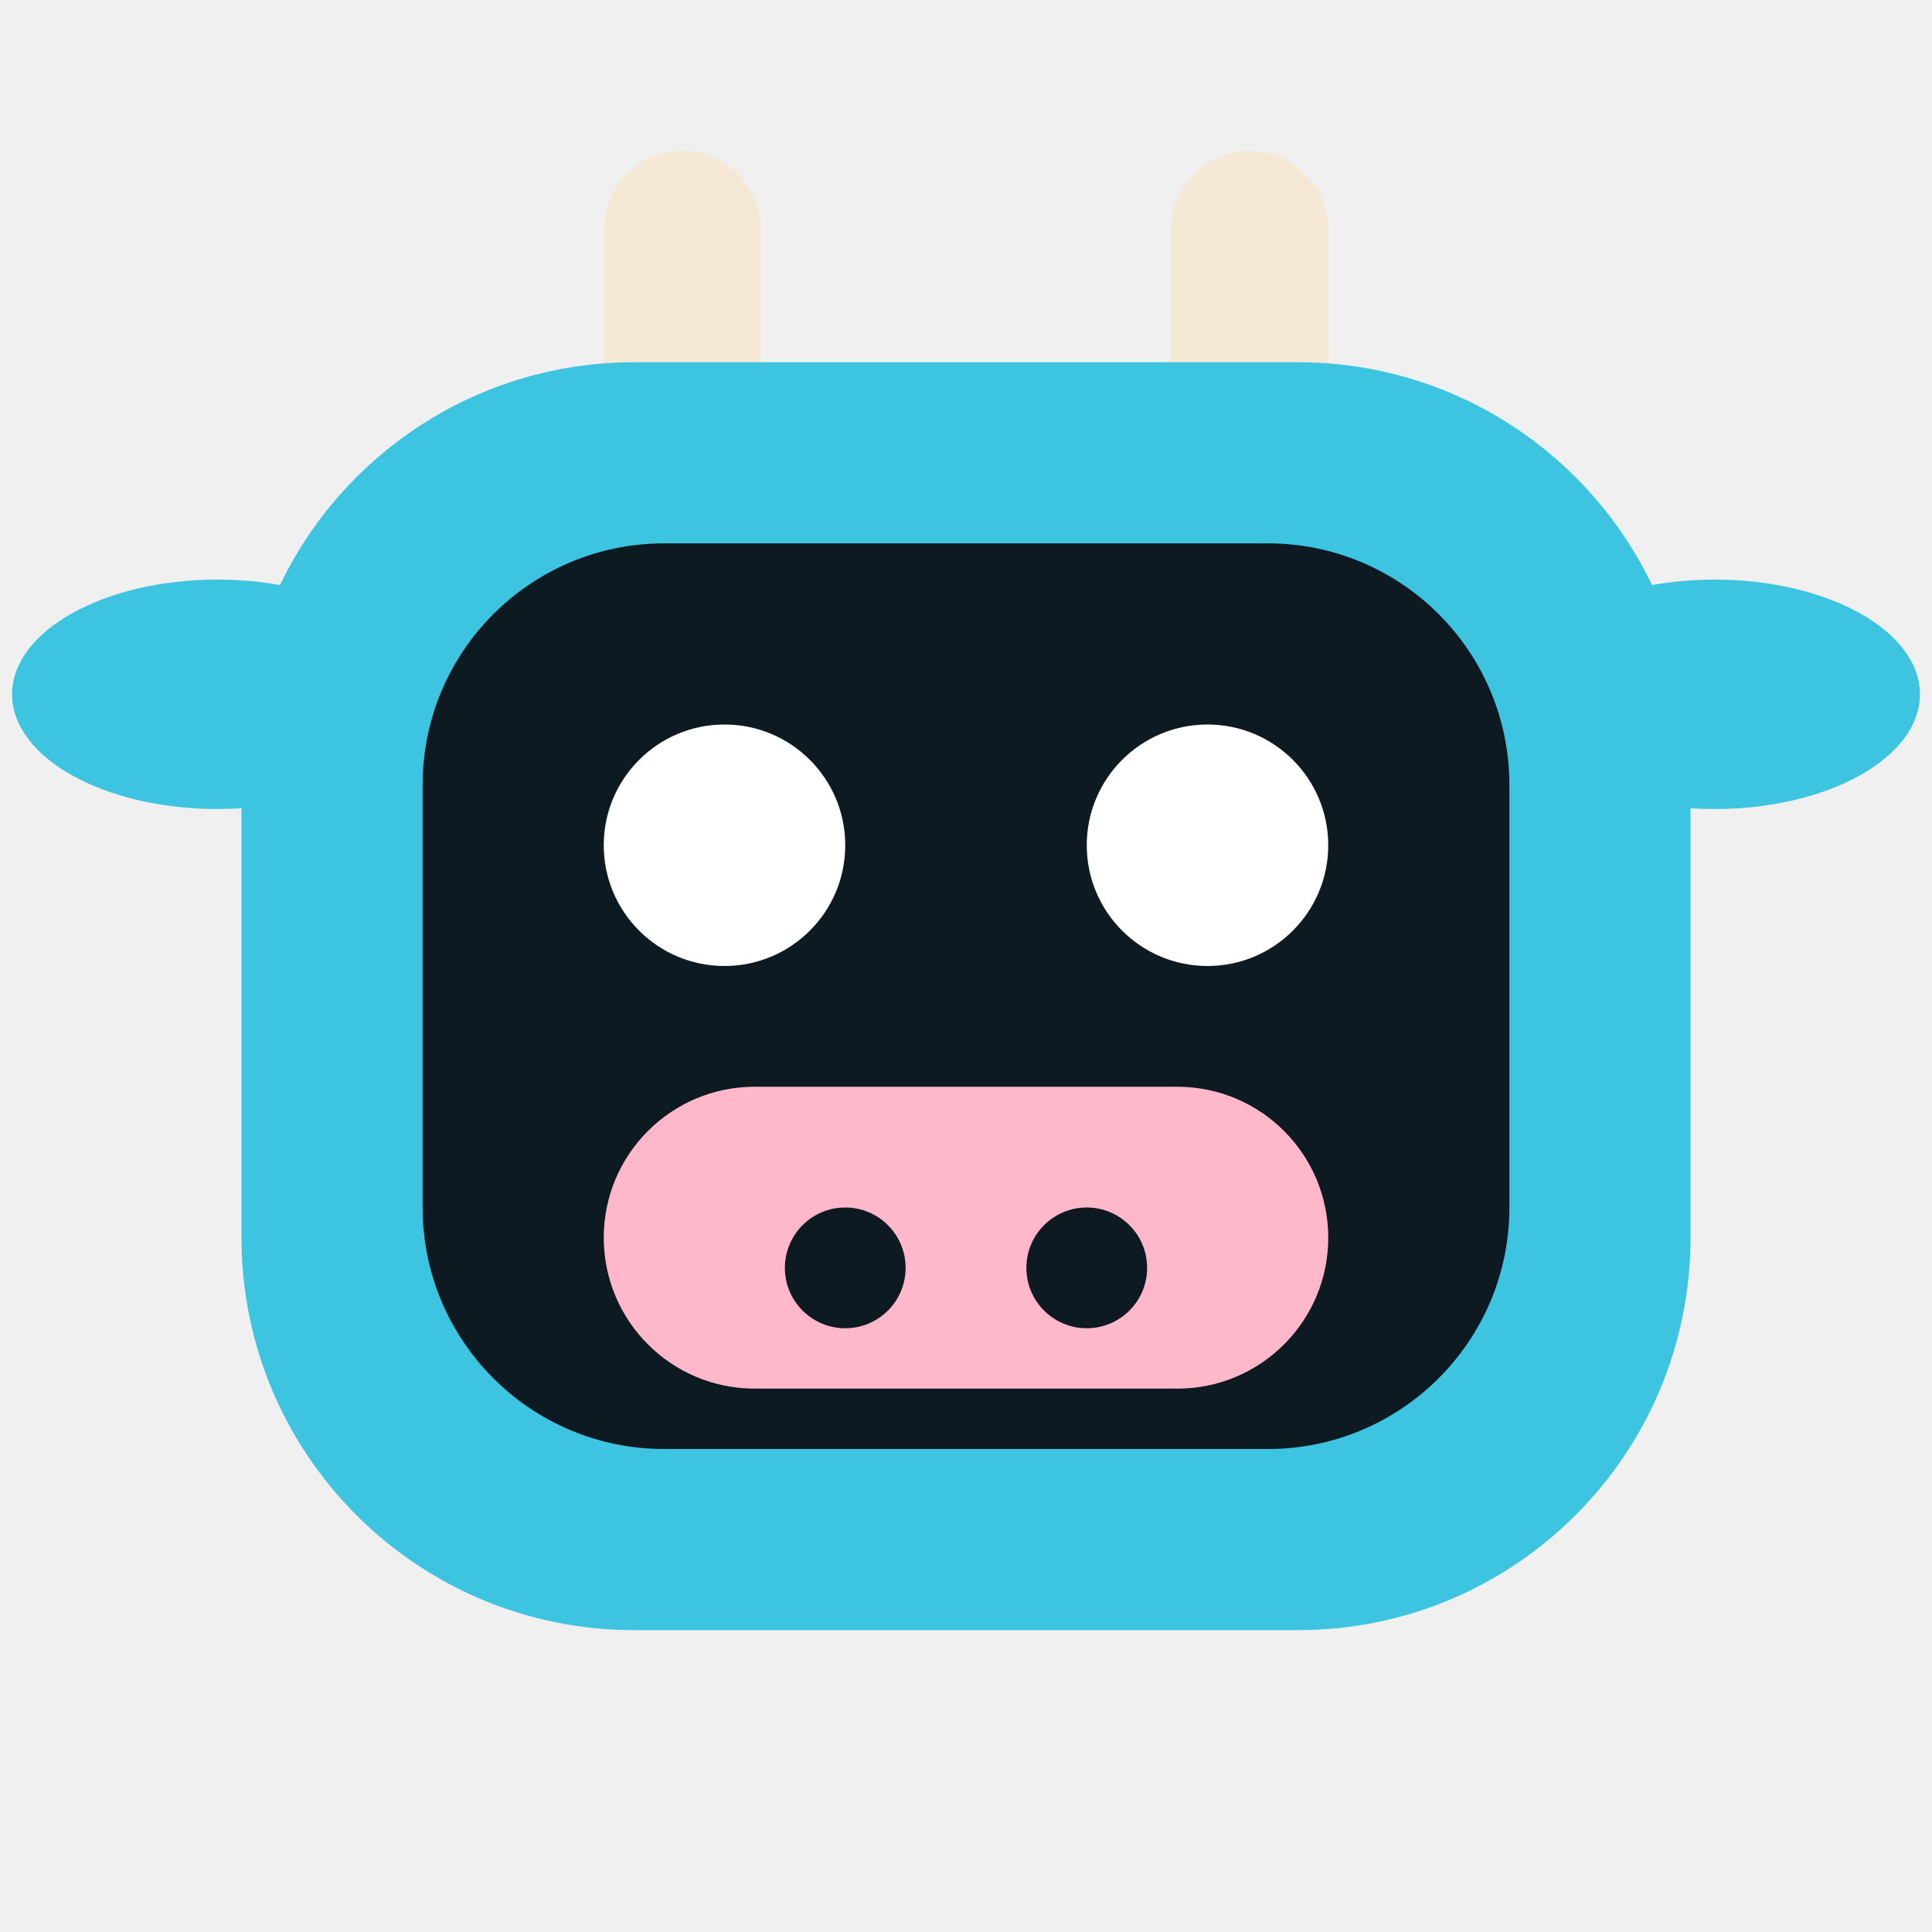
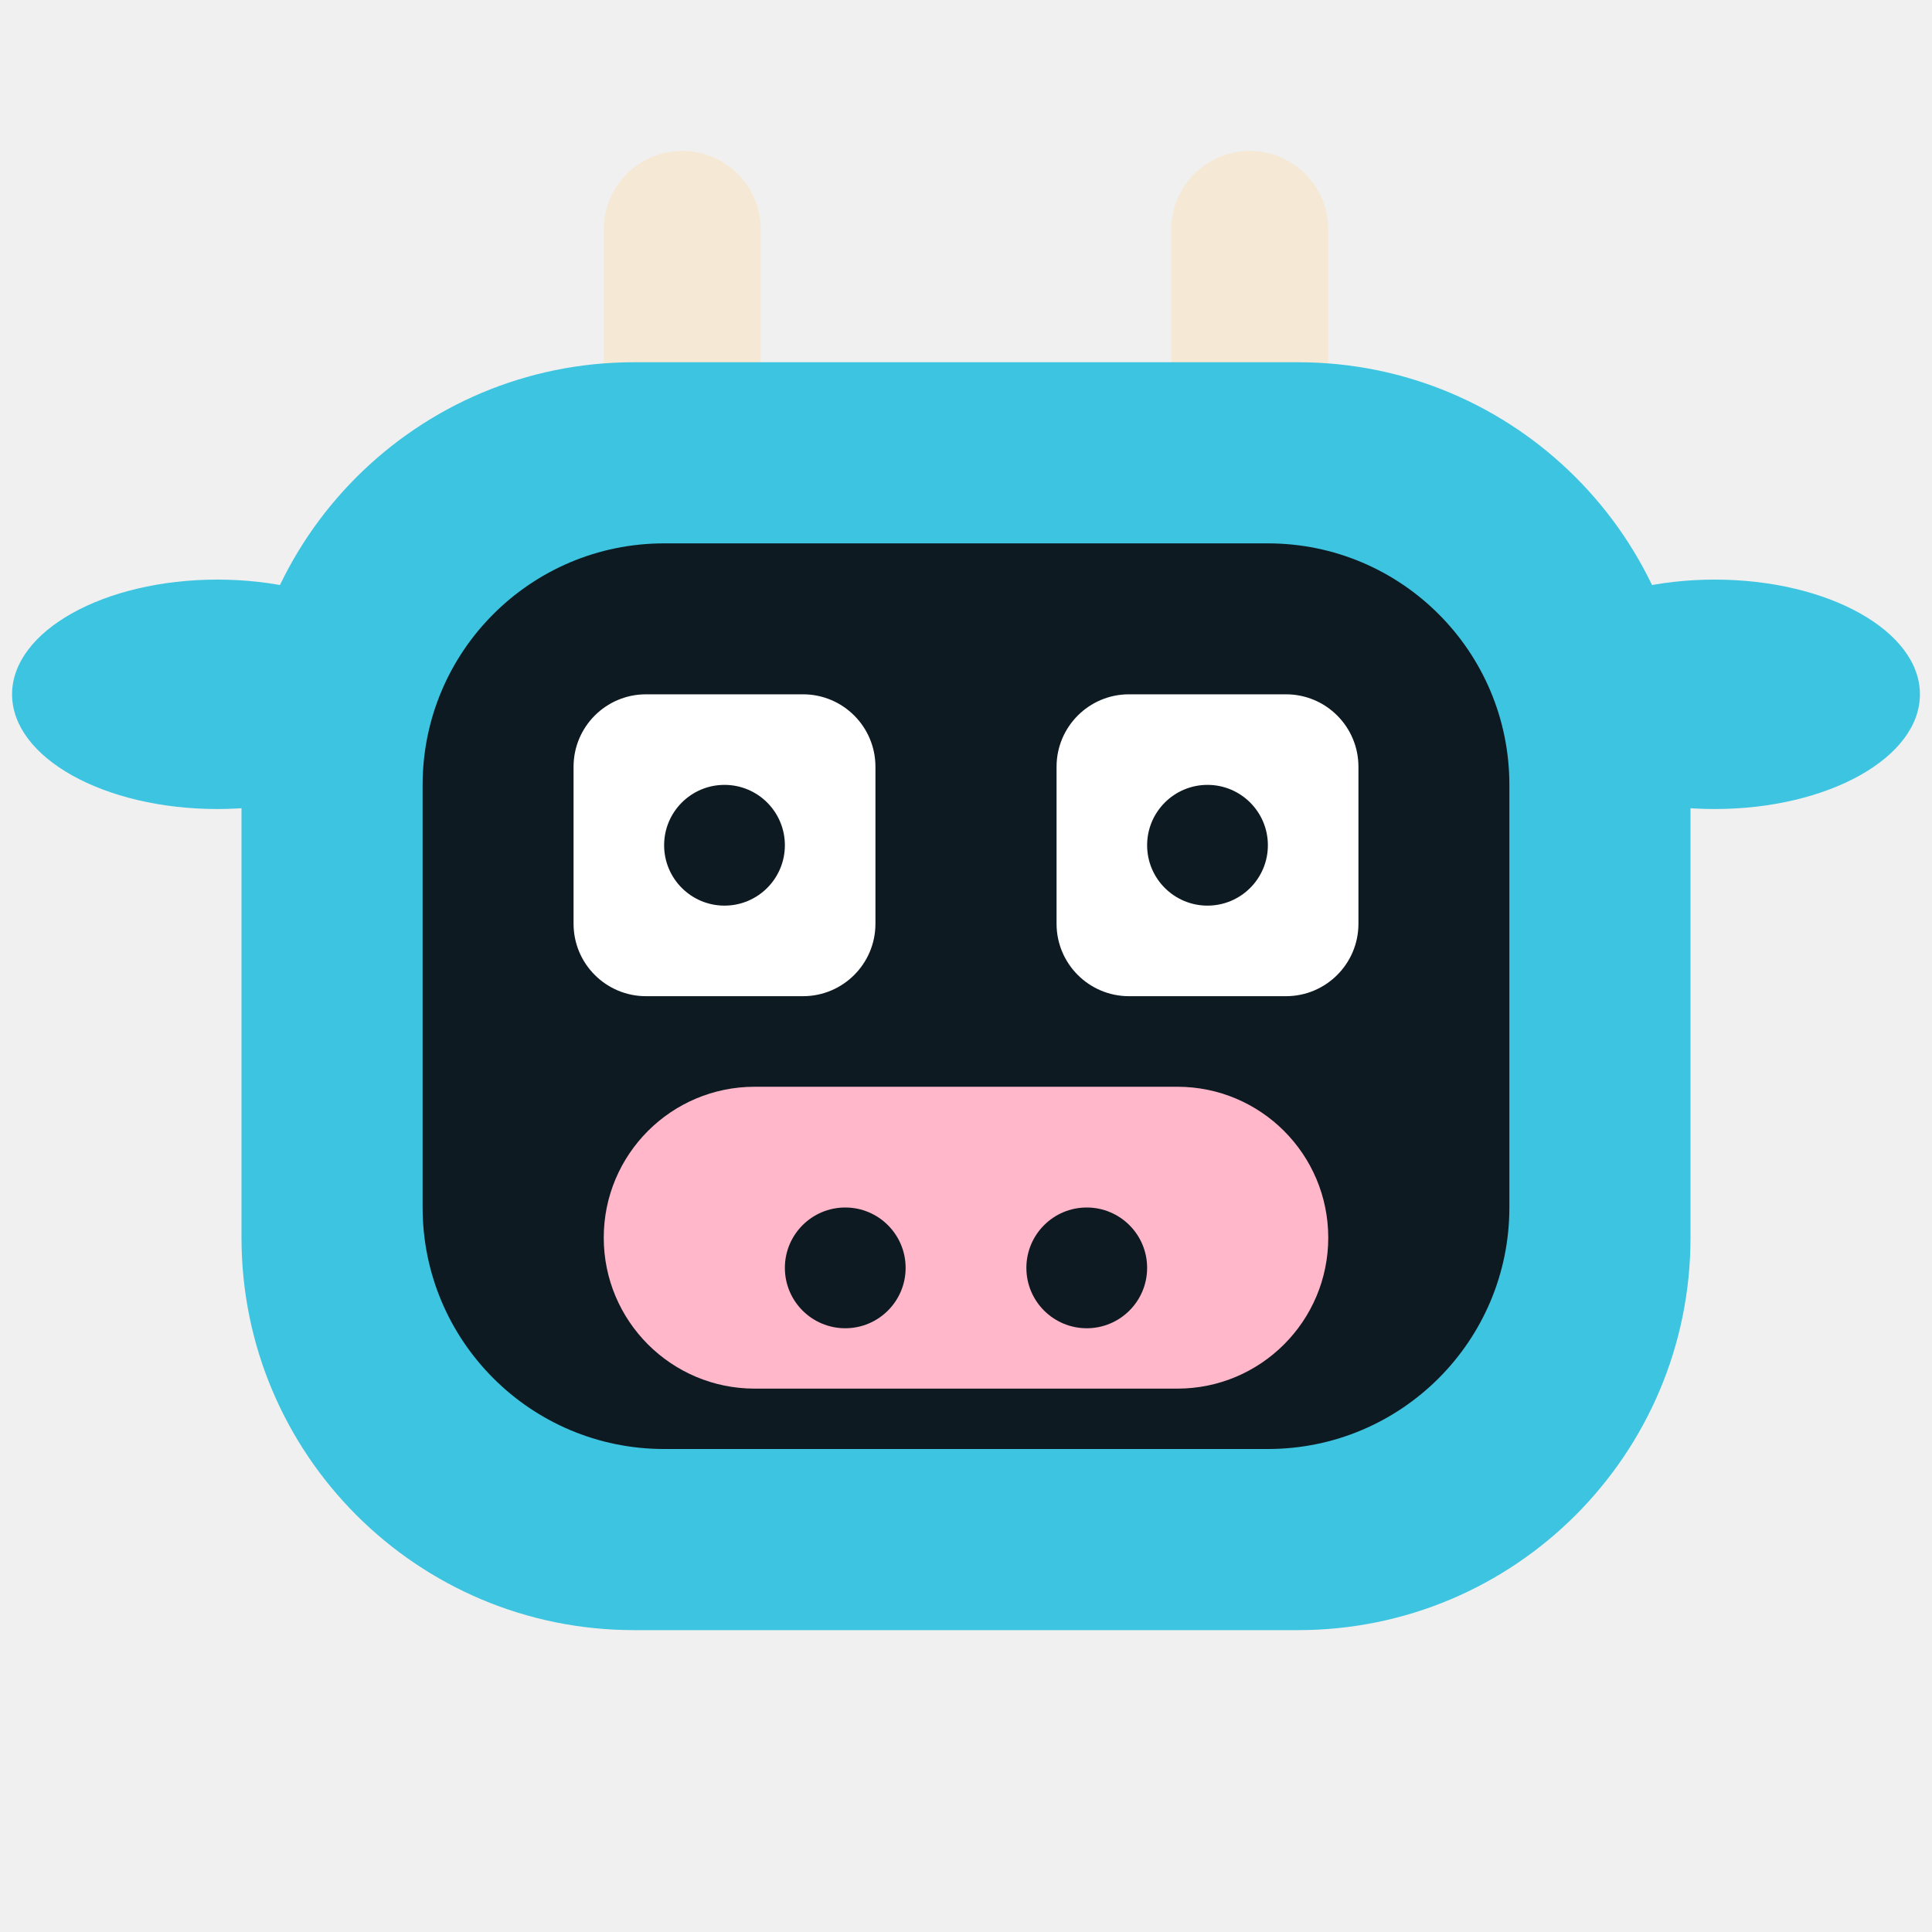
<svg xmlns="http://www.w3.org/2000/svg" viewBox="0 0 32 32">
  <rect x="10" y="2.5" width="2.6" height="5" rx="1.3" fill="#F5E9D6" />
  <rect x="19.4" y="2.5" width="2.6" height="5" rx="1.3" fill="#F5E9D6" />
  <ellipse cx="3.6" cy="11.5" rx="3.4" ry="1.9" fill="#3DC4E0" />
  <ellipse cx="28.4" cy="11.5" rx="3.4" ry="1.9" fill="#3DC4E0" />
  <rect x="4" y="6" width="24" height="21" rx="6.5" fill="#3DC4E0" />
  <rect x="7" y="9" width="18" height="15" rx="4" fill="#0E1A22" />
-   <rect x="10" y="12" width="4" height="4" rx="2" fill="#FFFFFF" />
-   <rect x="18" y="12" width="4" height="4" rx="2" fill="#FFFFFF" />
+   <rect x="9.5" y="11.5" width="5" height="5" rx="1.2" fill="#FFFFFF" />
+   <rect x="17.5" y="11.5" width="5" height="5" rx="1.2" fill="#FFFFFF" />
+   <rect x="11" y="13" width="2" height="2" rx="1" fill="#0E1A22" />
+   <rect x="19" y="13" width="2" height="2" rx="1" fill="#0E1A22" />
  <rect x="10" y="18" width="12" height="5" rx="2.5" fill="#FFB7C9" />
  <rect x="13" y="20" width="2" height="2" rx="1" fill="#0E1A22" />
  <rect x="17" y="20" width="2" height="2" rx="1" fill="#0E1A22" />
</svg>
